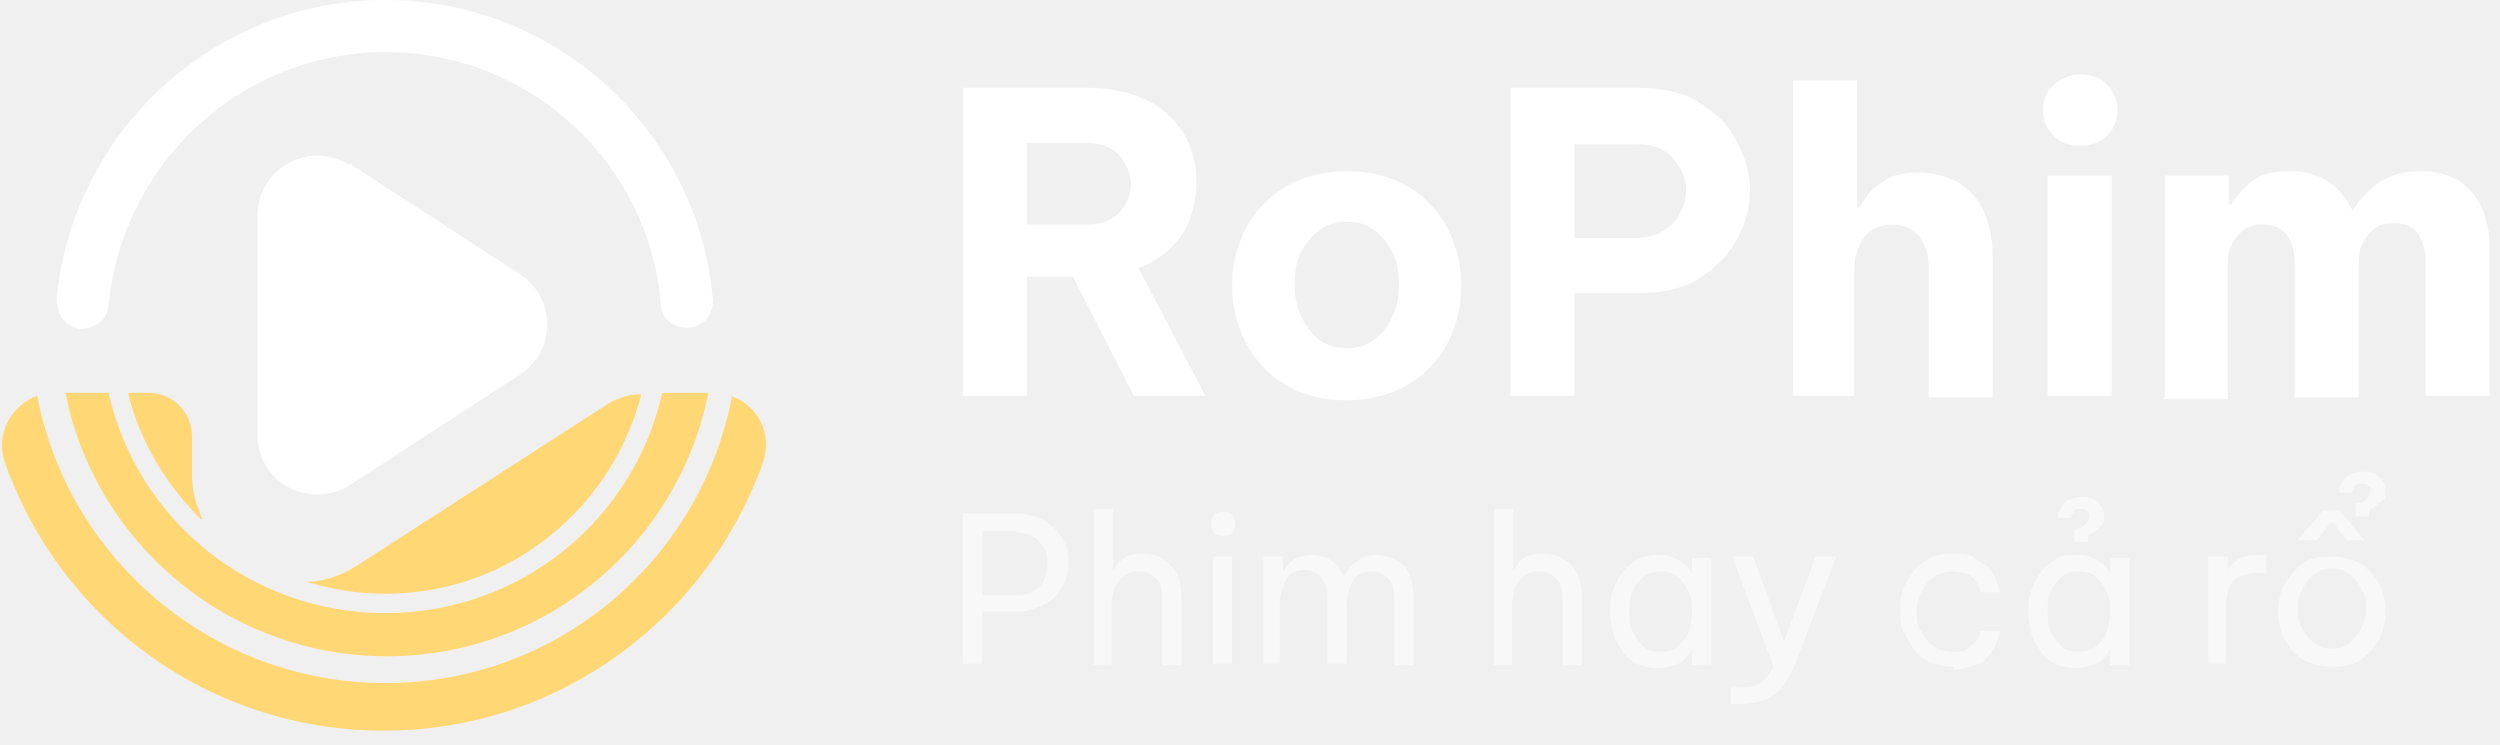
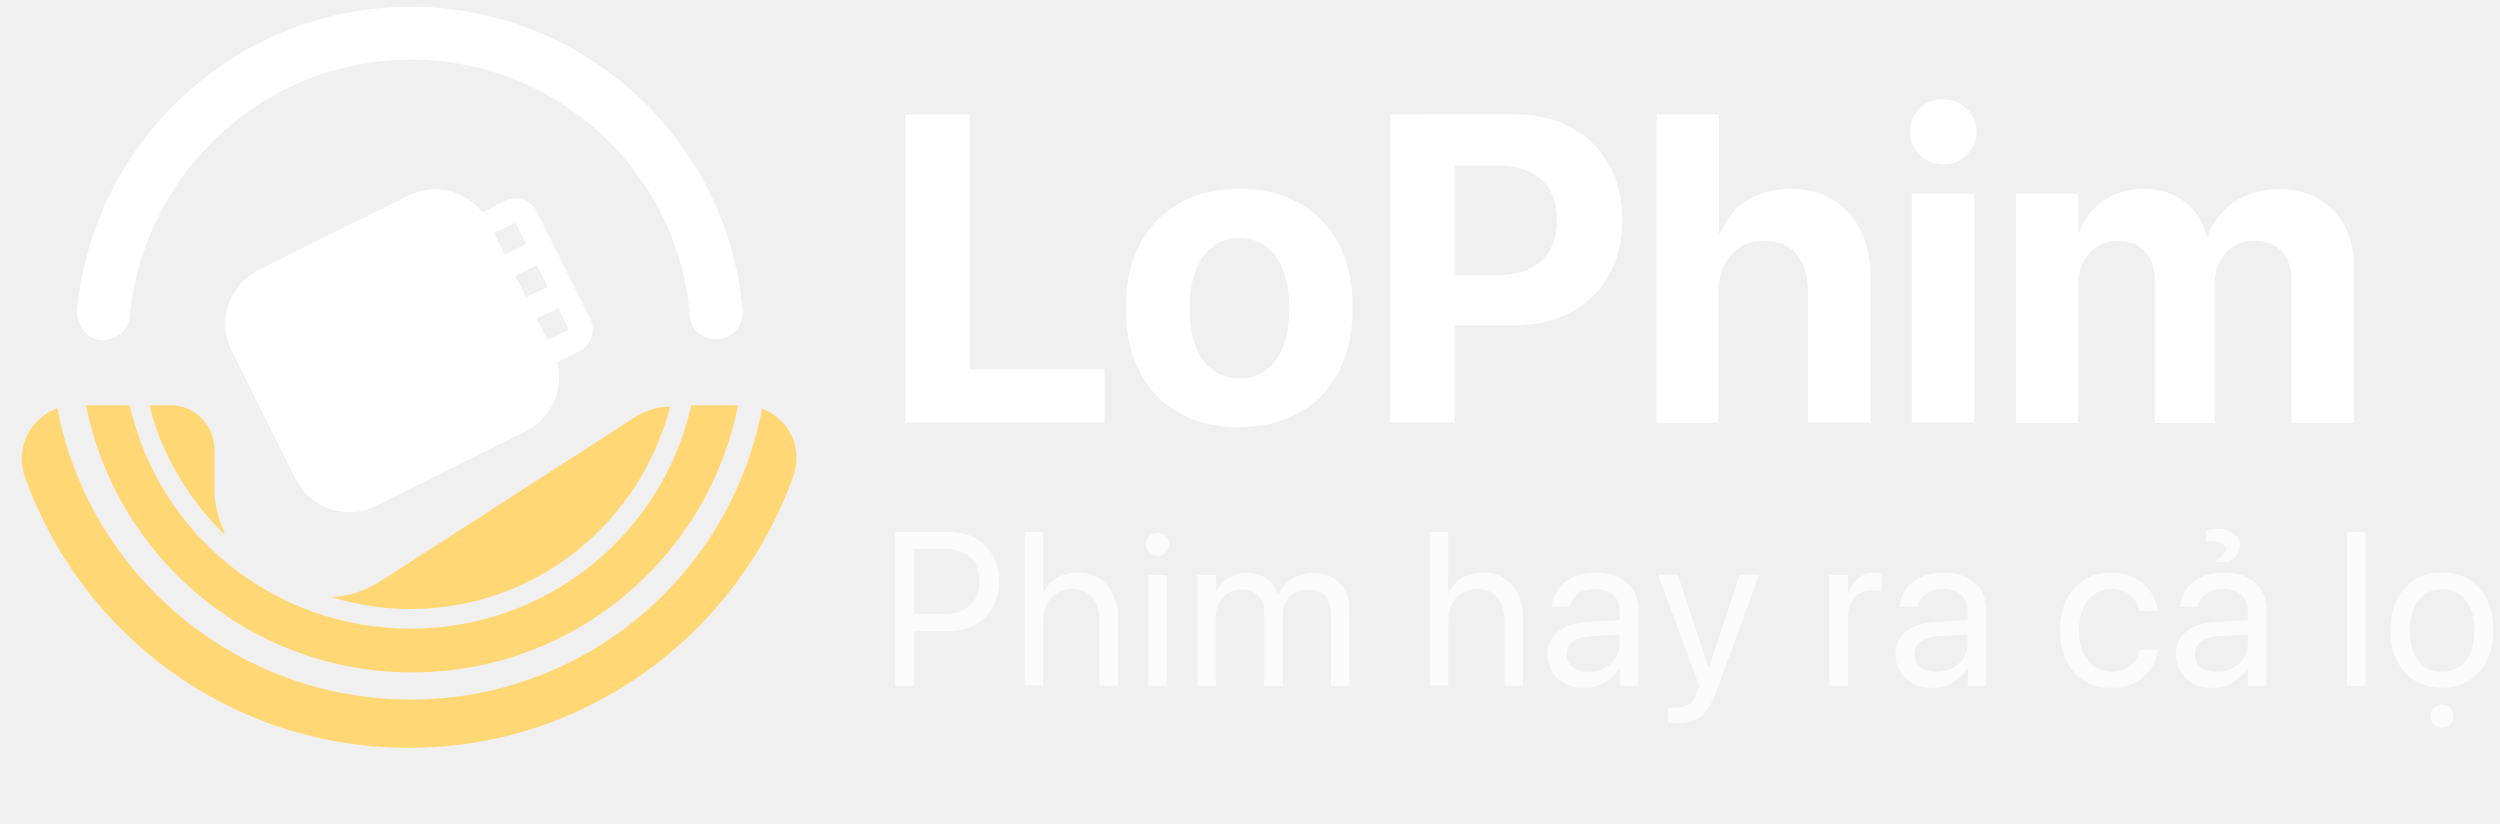
- <svg xmlns="http://www.w3.org/2000/svg" id="Layer_1" version="1.1" viewBox="0 0 168 50">
+ <svg xmlns="http://www.w3.org/2000/svg" id="Layer_1" data-name="Layer 1" width="165.64" height="54.57" viewBox="0 0 165.64 54.57">
  <defs>
    <style>
-       .st0 {
-         fill: none;
-       }
- 
-       .st1 {
+       .cls-1 {
        fill: #ffd875;
      }

-       .st2 {
+       .cls-2 {
        fill: #fff;
      }

-       .st3 {
-         opacity: .8;
-       }
- 
-       .st4 {
+       .cls-3 {
        opacity: .7;
      }
- 
-       .st5 {
-         display: none;
-         fill: #212121;
-         stroke: #000;
-         stroke-miterlimit: 10;
-       }
- 
-       .st6 {
-         clip-path: url(#clippath);
-       }
    </style>
-     <clipPath id="clippath">
-       <rect class="st0" width="167.6" height="50" />
-     </clipPath>
  </defs>
-   <rect class="st5" width="168" height="50" />
-   <g class="st6">
+   <g>
    <g>
-       <path class="st2" d="M64.7,26.6V5.9h8.4c1.5,0,2.8.3,3.9.8,1.1.5,1.9,1.3,2.5,2.2.6,1,.9,2.1.9,3.3s-.3,2.6-1,3.6c-.7,1-1.7,1.8-2.9,2.2l4.5,8.6h-4.8l-4.1-8h-3.1v8h-4.3ZM73,9.6h-4v5.5h4c1,0,1.7-.3,2.2-.8.5-.5.8-1.2.8-1.9s-.3-1.4-.8-2c-.5-.5-1.3-.8-2.2-.8h0Z" />
-       <path class="st2" d="M90.5,26.9c-1.7,0-3.1-.4-4.2-1.1-1.2-.7-2-1.7-2.6-2.8-.6-1.2-.9-2.4-.9-3.8s.3-2.6.9-3.8c.6-1.2,1.5-2.1,2.6-2.8,1.2-.7,2.6-1.1,4.2-1.1s3.1.4,4.2,1.1c1.2.7,2,1.7,2.6,2.8.6,1.2.9,2.4.9,3.8s-.3,2.6-.9,3.8-1.5,2.1-2.6,2.8c-1.2.7-2.6,1.1-4.2,1.1ZM90.5,23.4c.7,0,1.4-.2,1.9-.6.5-.4.9-.9,1.2-1.6.3-.6.4-1.3.4-2.1s-.1-1.5-.4-2.1c-.3-.6-.7-1.1-1.2-1.5-.5-.4-1.1-.6-1.9-.6s-1.4.2-1.9.6c-.5.4-.9.9-1.2,1.5-.3.6-.4,1.3-.4,2.1s.1,1.4.4,2.1c.3.6.7,1.2,1.2,1.6s1.2.6,1.9.6Z" />
-       <path class="st2" d="M101.5,26.6V5.9h8.5c1.7,0,3.1.3,4.2,1,1.1.7,2,1.5,2.5,2.6.6,1.1.9,2.2.9,3.3s-.3,2.3-.9,3.3c-.6,1.1-1.4,1.9-2.5,2.6-1.1.7-2.5,1-4.2,1h-4.2v6.9h-4.3ZM110,9.7h-4.2v6.3h4.2c.7,0,1.3-.2,1.8-.5.5-.3.9-.7,1.1-1.2.3-.5.4-1,.4-1.5s-.1-1-.4-1.5c-.3-.5-.6-.9-1.1-1.2-.5-.3-1.1-.4-1.8-.4Z" />
-       <path class="st2" d="M120.5,26.6V5.4h4.3v8.6h.1c.2-.3.4-.6.7-1,.3-.4.8-.7,1.3-1,.5-.3,1.3-.4,2.1-.4s2.1.3,2.8.8c.7.5,1.3,1.2,1.6,2,.3.8.5,1.7.5,2.6v9.7h-4.3v-8.9c0-.7-.2-1.3-.6-1.9-.4-.5-1-.8-1.8-.8s-1.1.2-1.5.4c-.4.3-.6.7-.8,1.1-.2.5-.3,1-.3,1.5v8.5h-4.3Z" />
-       <path class="st2" d="M139.8,9.8c-.7,0-1.4-.2-1.8-.7-.5-.5-.7-1-.7-1.7s.2-1.3.7-1.7,1.1-.7,1.8-.7,1.3.2,1.8.7c.5.5.7,1.1.7,1.7s-.2,1.2-.7,1.7c-.5.5-1.1.7-1.8.7ZM137.6,26.6v-14.8h4.3v14.8h-4.3Z" />
-       <path class="st2" d="M145.5,26.6v-14.8h4.3v2h.1c.3-.5.8-1.1,1.4-1.6.6-.5,1.5-.7,2.6-.7s2,.3,2.7.8c.7.5,1.2,1.2,1.5,1.9h0c.2-.4.6-.9,1-1.3.4-.4.9-.8,1.5-1,.6-.3,1.3-.4,2.1-.4s1.9.2,2.6.7c.7.5,1.2,1.1,1.5,1.8.3.8.5,1.6.5,2.4v10.2h-4.3v-9.1c0-.7-.2-1.3-.5-1.8-.4-.5-.9-.7-1.6-.7s-1,.1-1.4.4c-.3.3-.6.6-.8,1.1-.2.4-.2.9-.2,1.4v8.8h-4.3v-9.1c0-.7-.2-1.3-.5-1.8-.4-.5-.9-.7-1.6-.7s-1,.1-1.4.4c-.3.3-.6.6-.8,1.1-.2.4-.2.9-.2,1.4v8.8h-4.3,0Z" />
-       <g class="st4">
-         <g class="st3">
-           <path class="st2" d="M64.7,44.6v-10.1h3.6c.8,0,1.4.2,1.9.5.5.3.9.7,1.2,1.2.3.5.4,1,.4,1.6s-.1,1.1-.4,1.6c-.3.5-.6.9-1.2,1.2s-1.2.5-1.9.5h-2.3v3.5h-1.3ZM68.3,35.7h-2.3v4.3h2.3c.5,0,.9-.1,1.2-.3.3-.2.6-.5.7-.8s.2-.7.2-1,0-.7-.2-1-.4-.6-.7-.8-.7-.3-1.2-.3Z" />
-           <path class="st2" d="M73.5,44.6v-10.4h1.3v4.2h0c0-.1.2-.3.3-.5.2-.2.4-.4.6-.5s.6-.2,1.1-.2,1,.1,1.4.4.7.6.9,1,.3.9.3,1.4v4.7h-1.3v-4.6c0-.5-.1-.9-.4-1.2-.3-.3-.7-.5-1.2-.5s-.7.1-1,.3c-.3.2-.4.5-.6.8-.1.3-.2.7-.2,1.1v4.1h-1.3Z" />
-           <path class="st2" d="M82.2,36c-.2,0-.4,0-.6-.2-.2-.2-.2-.4-.2-.6s0-.4.2-.6c.2-.2.4-.2.6-.2s.4,0,.6.2c.2.2.2.4.2.6s0,.4-.2.6-.4.2-.6.2ZM81.5,44.6v-7.2h1.3v7.2h-1.3Z" />
-           <path class="st2" d="M84.9,44.6v-7.2h1.3v1.1h0c0-.1.2-.3.3-.5.2-.2.4-.4.6-.5.3-.1.6-.2,1-.2s1,.1,1.4.4c.4.3.6.6.8,1h0c.2-.4.5-.7.9-1,.4-.3.8-.4,1.4-.4s1.4.3,1.8.8c.4.5.6,1.2.6,2.1v4.5h-1.3v-4.5c0-.5-.1-1-.4-1.3-.3-.3-.6-.5-1.1-.5s-.8.1-1,.3c-.3.2-.4.5-.5.8-.1.3-.2.7-.2,1v4.1h-1.3v-4.5c0-.5-.1-1-.4-1.3-.3-.3-.6-.5-1.1-.5s-.8.1-1,.3-.4.5-.5.9c-.1.3-.2.7-.2,1v4.1h-1.3Z" />
-           <path class="st2" d="M100.4,44.6v-10.4h1.3v4.2h0c0-.1.2-.3.3-.5s.4-.4.6-.5.6-.2,1.1-.2,1,.1,1.4.4c.4.2.7.6.9,1,.2.4.3.9.3,1.4v4.7h-1.3v-4.6c0-.5-.1-.9-.4-1.2-.3-.3-.7-.5-1.2-.5s-.7.1-1,.3-.4.5-.6.8c-.1.3-.2.7-.2,1.1v4.1h-1.3Z" />
-           <path class="st2" d="M111.4,37.3c.5,0,.8,0,1.1.2.3.1.6.3.8.5.2.2.3.4.4.6h0v-1.1h1.3v7.2h-1.3v-1.1h0c-.1.2-.2.4-.4.6-.2.2-.4.4-.8.5-.3.1-.7.2-1.1.2s-1-.1-1.4-.3c-.4-.2-.8-.5-1-.9-.3-.4-.5-.8-.6-1.2-.1-.4-.2-.9-.2-1.4s0-.9.2-1.4.3-.8.6-1.2c.3-.4.6-.6,1-.9.4-.2.9-.3,1.4-.3ZM111.6,38.4c-.5,0-.9.1-1.2.4s-.6.6-.7,1c-.2.4-.2.8-.2,1.3s0,.9.2,1.3c.2.4.4.7.7,1s.7.4,1.2.4.9-.1,1.2-.4.6-.6.7-1,.2-.8.2-1.3,0-.9-.2-1.3c-.2-.4-.4-.7-.7-1s-.7-.4-1.2-.4Z" />
-           <path class="st2" d="M117.1,47.3c-.2,0-.5,0-.8,0v-1.1c.3,0,.5,0,.7,0,.5,0,1-.1,1.3-.3.3-.2.6-.6.9-1.1l-2.8-7.4h1.4l2.1,5.7,2.1-5.7h1.4l-2.8,7.3c-.4.9-.8,1.6-1.4,2-.6.4-1.3.6-2.1.6Z" />
-           <path class="st2" d="M131.3,44.8c-.6,0-1.1-.1-1.6-.3s-.8-.5-1.1-.9c-.3-.4-.5-.8-.7-1.2-.2-.4-.2-.9-.2-1.4s0-.9.2-1.4c.1-.4.4-.8.7-1.2s.7-.7,1.1-.9,1-.3,1.6-.3,1.1,0,1.4.3.7.4.9.6c.2.3.4.5.5.8s.2.6.3.9h-1.3c0-.3-.2-.5-.3-.7-.1-.2-.3-.4-.6-.5s-.6-.2-1-.2-.9.1-1.3.4-.6.6-.8,1c-.2.4-.3.8-.3,1.3s0,.9.3,1.3c.2.4.4.7.8,1s.8.4,1.3.4.8,0,1-.2.4-.3.6-.5.2-.4.3-.7h1.3c0,.3-.2.6-.3.9s-.3.5-.5.8c-.2.3-.5.5-.9.6s-.9.3-1.4.3Z" />
-           <path class="st2" d="M139.5,37.3c.5,0,.8,0,1.1.2.3.1.6.3.8.5.2.2.3.4.4.6h0v-1.1h1.3v7.2h-1.3v-1.1h0c-.1.2-.2.4-.4.6-.2.2-.4.4-.8.5-.3.1-.7.2-1.1.2s-1-.1-1.4-.3-.8-.5-1-.9c-.3-.4-.5-.8-.6-1.2-.1-.4-.2-.9-.2-1.4s0-.9.2-1.4.3-.8.6-1.2c.3-.4.6-.6,1-.9s.9-.3,1.4-.3ZM139.7,38.4c-.5,0-.9.1-1.2.4s-.6.6-.7,1c-.2.4-.2.8-.2,1.3s0,.9.2,1.3.4.7.7,1,.7.4,1.2.4.9-.1,1.2-.4.6-.6.7-1,.2-.8.2-1.3,0-.9-.2-1.3c-.2-.4-.4-.7-.7-1s-.7-.4-1.2-.4ZM139.4,36.4v-.4c0,0,0-.2,0-.3s.1-.2.2-.2h.2c.4-.3.6-.5.6-.8s0-.2-.1-.3-.2-.2-.5-.2-.3,0-.4.1c0,0-.1.2-.2.3,0,0,0,.2,0,.2h-.9c0-.2,0-.4.2-.7s.3-.4.5-.5c.2-.1.5-.2.9-.2s.9.1,1.1.4c.3.3.4.5.4.9s0,.5-.3.7c-.2.2-.5.4-.8.6h0v.4h-.9Z" />
-           <path class="st2" d="M148.4,44.6v-7.2h1.3v.9h0c.2-.3.4-.5.7-.7.3-.2.7-.3,1.3-.3s.4,0,.6,0v1.2c-.3,0-.5,0-.7,0-.6,0-1.1.2-1.5.5-.3.4-.5.9-.5,1.8v3.8h-1.3Z" />
-           <path class="st2" d="M156.7,44.8c-.8,0-1.4-.2-2-.5-.5-.4-.9-.8-1.2-1.4-.3-.6-.4-1.2-.4-1.8s.1-1.3.4-1.8.7-1,1.2-1.4c.5-.4,1.2-.5,2-.5s1.4.2,2,.5c.5.4.9.8,1.2,1.4s.4,1.2.4,1.8-.1,1.2-.4,1.8c-.3.6-.7,1-1.2,1.4-.5.4-1.2.5-2,.5ZM156.7,43.6c.5,0,.9-.1,1.2-.4.3-.3.6-.6.8-1,.2-.4.3-.8.3-1.3s0-.9-.3-1.3c-.2-.4-.4-.7-.8-1-.3-.3-.7-.4-1.2-.4s-.9.1-1.2.4c-.3.2-.6.6-.8,1-.2.4-.3.8-.3,1.3s0,.9.3,1.3c.2.4.4.7.8,1s.7.4,1.2.4ZM154.4,36.3l1.7-2h1.1l1.7,2h-1.2l-1-1.3-1,1.3h-1.2ZM158.3,34.7v-.4c0,0,0-.2,0-.3s.1-.2.2-.2h.2c.4-.3.6-.5.6-.8s0-.2-.1-.3-.2-.2-.5-.2-.3,0-.4.1c0,0-.1.2-.2.3s0,.2,0,.2h-.9c0-.2,0-.4.2-.7.1-.2.3-.4.5-.5.2-.1.5-.2.9-.2s.9.1,1.1.4c.3.3.4.5.4.9s0,.5-.3.7c-.2.2-.5.4-.8.6h0v.4h-.9Z" />
-         </g>
-       </g>
-       <path class="st2" d="M23.5,11.1c-2.7-1.7-6.2.2-6.2,3.4v14.7c0,3.2,3.5,5.1,6.2,3.4l11.4-7.4c2.5-1.6,2.5-5.2,0-6.8l-11.4-7.4h0Z" />
-       <path class="st1" d="M49.2,26.6c-2.1,11-11.7,19.3-23.3,19.3S4.6,37.6,2.5,26.6c-1.7.6-2.8,2.5-2.2,4.4,3.7,10.6,13.7,18.1,25.5,18.1s21.8-7.6,25.5-18.1c.6-1.9-.4-3.8-2.2-4.4h0Z" />
-       <path class="st1" d="M13.6,34.9c-.4-.9-.7-1.9-.7-3v-2.6c0-1.6-1.3-2.9-2.9-2.9h-1.4c.8,3.3,2.6,6.2,4.9,8.5Z" />
-       <path class="st1" d="M44.5,26.4c-1.9,8.5-9.5,14.8-18.6,14.8s-16.7-6.3-18.6-14.8h-2.9c2,10.1,10.9,17.7,21.6,17.7s19.6-7.6,21.6-17.7h-2.9Z" />
-       <path class="st1" d="M43,26.5c-.8,0-1.7.3-2.4.8l-16.6,10.7c-1.1.7-2.3,1.1-3.4,1.1,1.7.5,3.4.8,5.3.8,8.3,0,15.2-5.7,17.2-13.4Z" />
-       <path class="st2" d="M47.9,20.1C46.9,8.8,37.4,0,25.9,0S4.9,8.8,3.8,20.1c0,1,.6,1.9,1.6,2,1,0,1.8-.6,1.9-1.6C8.2,11,16.2,3.5,25.9,3.5s17.7,7.4,18.5,16.9c0,1,.9,1.7,1.9,1.6,1,0,1.7-1,1.6-2h0Z" />
+       <path class="cls-2" d="M59.99,28V7.58h4.27v16.89h8.93v3.52h-13.2Z" />
+       <path class="cls-2" d="M82.12,28.31c-1.54,0-2.87-.31-3.99-.94-1.12-.63-1.99-1.53-2.61-2.72-.62-1.18-.93-2.6-.93-4.24v-.03c0-1.63.31-3.04.94-4.21.63-1.17,1.5-2.08,2.62-2.71s2.44-.95,3.95-.95,2.84.31,3.97.94c1.13.63,2,1.53,2.62,2.7.62,1.17.93,2.58.93,4.22v.03c0,1.65-.31,3.07-.93,4.24-.62,1.18-1.49,2.08-2.61,2.71-1.12.63-2.45.94-3.98.94ZM82.14,25.07c.67,0,1.25-.18,1.74-.54.49-.36.87-.89,1.14-1.58.27-.69.4-1.54.4-2.53v-.03c0-.97-.14-1.8-.41-2.5-.27-.69-.66-1.22-1.15-1.58s-1.08-.54-1.75-.54-1.24.18-1.73.55c-.5.37-.88.9-1.15,1.58-.27.69-.41,1.52-.41,2.49v.03c0,.99.13,1.83.4,2.53s.65,1.22,1.15,1.58,1.09.54,1.77.54Z" />
+       <path class="cls-2" d="M92.11,28V7.58h4.27v20.42h-4.27ZM94.26,21.57v-3.35h5.01c1.23,0,2.18-.31,2.86-.94.68-.63,1.02-1.52,1.02-2.67v-.03c0-1.17-.34-2.06-1.02-2.68-.68-.62-1.63-.93-2.86-.93h-5.01v-3.4h6.06c1.43,0,2.69.29,3.76.87,1.08.58,1.91,1.39,2.51,2.44.6,1.05.9,2.27.9,3.68v.03c0,1.4-.3,2.62-.9,3.66-.6,1.05-1.44,1.86-2.51,2.44-1.08.58-2.33.87-3.76.87h-6.06Z" />
+       <path class="cls-2" d="M109.76,28V7.58h4.13v7.87h.08c.4-.94.99-1.67,1.78-2.17.79-.5,1.75-.76,2.88-.76s2.05.24,2.84.73c.79.49,1.4,1.17,1.83,2.06.43.89.64,1.94.64,3.17v9.52h-4.15v-8.67c0-1.06-.25-1.88-.75-2.48s-1.22-.9-2.17-.9c-.6,0-1.13.14-1.58.43-.45.29-.8.68-1.05,1.19s-.38,1.09-.38,1.75v8.69h-4.13Z" />
+       <path class="cls-2" d="M128.75,10.89c-.62,0-1.15-.21-1.58-.64-.43-.43-.64-.94-.64-1.52s.21-1.1.64-1.52c.43-.42.96-.63,1.58-.63s1.15.21,1.57.63c.42.42.64.93.64,1.52s-.21,1.09-.64,1.52c-.42.43-.95.64-1.57.64ZM126.67,28v-15.17h4.15v15.17h-4.15Z" />
+       <path class="cls-2" d="M133.57,28v-15.17h4.13v2.55h.08c.31-.87.84-1.56,1.59-2.08.75-.52,1.63-.78,2.65-.78.71,0,1.34.12,1.91.37.56.25,1.04.6,1.44,1.06.39.46.67,1.03.83,1.7h.08c.23-.64.57-1.2,1.03-1.66.46-.47,1-.83,1.63-1.08.63-.25,1.31-.38,2.06-.38.99,0,1.86.21,2.6.64.74.42,1.32,1.02,1.74,1.78.41.76.62,1.66.62,2.69v10.37h-4.13v-9.32c0-.59-.1-1.09-.29-1.49-.19-.4-.47-.71-.84-.92-.36-.21-.81-.32-1.35-.32s-.97.12-1.37.36c-.39.24-.7.57-.91,1-.22.42-.33.92-.33,1.49v9.21h-3.97v-9.45c0-.55-.1-1.01-.3-1.4-.2-.39-.48-.68-.84-.89-.36-.21-.8-.31-1.31-.31s-.98.12-1.37.38c-.4.25-.71.59-.93,1.03-.22.43-.33.93-.33,1.5v9.15h-4.13Z" />
+     </g>
+     <g class="cls-3">
+       <path class="cls-2" d="M59.29,45.44v-10.2h1.27v10.2h-1.27ZM59.92,41.8v-1.13h2.67c.73,0,1.3-.19,1.7-.57.4-.38.6-.9.6-1.57h0c0-.69-.2-1.21-.6-1.59-.4-.38-.97-.57-1.7-.57h-2.67v-1.13h3c.64,0,1.21.14,1.7.41.49.27.88.66,1.16,1.15.28.49.42,1.06.42,1.7h0c0,.66-.14,1.23-.42,1.73-.28.5-.67.88-1.16,1.16-.49.28-1.06.42-1.7.42h-3Z" />
+       <path class="cls-2" d="M67.89,45.44v-10.2h1.23v4.02h.03c.2-.42.49-.74.88-.97.39-.23.86-.35,1.41-.35s.98.13,1.38.38c.39.25.7.6.92,1.05s.33.97.33,1.56v4.5h-1.23v-4.29c0-.66-.16-1.18-.48-1.56-.32-.37-.77-.56-1.34-.56-.38,0-.71.09-.99.27-.29.18-.51.43-.67.74s-.24.68-.24,1.1v4.29h-1.23Z" />
+       <path class="cls-2" d="M76.69,36.84c-.21,0-.39-.08-.54-.23-.15-.15-.23-.33-.23-.54s.08-.4.23-.55.33-.22.54-.22.4.07.55.22.22.33.22.55-.07.39-.22.54c-.15.15-.33.23-.55.23ZM76.07,45.44v-7.35h1.23v7.35h-1.23Z" />
+       <path class="cls-2" d="M79.34,45.44v-7.35h1.23v1.08h.03c.16-.36.42-.66.78-.88s.77-.34,1.24-.34c.33,0,.64.06.91.17.27.11.51.27.7.48.2.21.35.46.45.77h.03c.14-.3.32-.55.55-.76.23-.21.49-.37.79-.48.3-.11.62-.17.96-.17.49,0,.91.1,1.27.3s.64.48.83.84c.2.36.3.79.3,1.28v5.08h-1.23v-4.79c0-.34-.06-.63-.18-.87-.12-.24-.29-.42-.52-.55-.23-.13-.5-.19-.83-.19s-.61.07-.86.22-.45.35-.59.62-.21.56-.21.89v4.67h-1.23v-4.93c0-.3-.06-.56-.19-.78-.12-.22-.3-.39-.52-.52-.22-.12-.49-.18-.8-.18-.33,0-.61.08-.87.24-.25.16-.45.37-.6.64-.15.27-.22.58-.22.92v4.61h-1.23Z" />
+       <path class="cls-2" d="M94.73,45.44v-10.2h1.23v4.02h.03c.2-.42.49-.74.88-.97.39-.23.86-.35,1.41-.35s.98.13,1.38.38c.39.25.7.6.92,1.05s.33.97.33,1.56v4.5h-1.23v-4.29c0-.66-.16-1.18-.48-1.56-.32-.37-.77-.56-1.34-.56-.38,0-.71.09-.99.27-.29.18-.51.43-.67.74-.16.32-.24.68-.24,1.1v4.29h-1.23Z" />
+       <path class="cls-2" d="M104.99,45.58c-.49,0-.91-.09-1.28-.28-.37-.18-.65-.44-.86-.78s-.31-.72-.31-1.17h0c0-.43.11-.8.32-1.1.21-.31.51-.55.91-.73.4-.18.88-.29,1.44-.32l2.72-.16v.96l-2.58.16c-.49.03-.87.15-1.14.35-.27.21-.41.48-.41.83h0c0,.37.13.65.4.86.27.21.62.31,1.06.31.39,0,.73-.08,1.04-.24.31-.16.55-.39.74-.67.18-.28.27-.6.27-.95v-2.17c0-.45-.14-.8-.42-1.06-.28-.26-.68-.39-1.19-.39-.47,0-.85.1-1.14.31s-.47.47-.54.8v.06h-1.2v-.08c.04-.41.18-.77.42-1.1.24-.33.57-.59.99-.79.42-.2.92-.29,1.49-.29s1.08.1,1.5.3.75.48.98.84c.23.36.35.79.35,1.28v5.08h-1.23v-1.2h-.03c-.14.27-.33.5-.57.7s-.5.36-.8.47c-.29.11-.61.17-.94.17Z" />
+       <path class="cls-2" d="M111.18,47.92c-.12,0-.24,0-.36-.02s-.22-.02-.3-.04v-1c.05,0,.11.02.18.03.07,0,.14.01.22.01.39,0,.7-.07.94-.21s.42-.41.57-.83l.15-.42-2.73-7.36h1.32l2.12,6.41-.26-.28h.37l-.26.28,2.13-6.41h1.29l-2.87,7.81c-.17.47-.37.85-.59,1.15s-.48.52-.79.66-.68.21-1.12.21Z" />
+       <path class="cls-2" d="M121.21,45.44v-7.35h1.23v1.24h.03c.12-.42.33-.76.64-1.01s.66-.38,1.07-.38c.11,0,.21,0,.29.02s.15.02.2.03v1.2s-.13-.04-.25-.05c-.12-.01-.26-.02-.41-.02-.32,0-.59.07-.83.21-.24.14-.42.35-.55.61s-.19.59-.19.96v4.54h-1.23Z" />
+       <path class="cls-2" d="M128.04,45.58c-.49,0-.91-.09-1.28-.28-.37-.18-.65-.44-.86-.78s-.31-.72-.31-1.17h0c0-.43.11-.8.32-1.1.21-.31.51-.55.91-.73.4-.18.88-.29,1.44-.32l2.72-.16v.96l-2.58.16c-.49.03-.87.15-1.14.35-.27.21-.41.48-.41.83h0c0,.37.13.65.4.86.27.21.62.31,1.06.31.39,0,.73-.08,1.04-.24.31-.16.55-.39.74-.67.18-.28.27-.6.27-.95v-2.17c0-.45-.14-.8-.42-1.06-.28-.26-.68-.39-1.19-.39-.47,0-.85.1-1.14.31s-.47.47-.54.8v.06h-1.2v-.08c.04-.41.18-.77.42-1.1.24-.33.57-.59.99-.79.42-.2.92-.29,1.49-.29s1.08.1,1.5.3.75.48.98.84c.23.36.35.79.35,1.28v5.08h-1.23v-1.2h-.03c-.14.27-.33.5-.57.7s-.5.36-.79.47c-.29.11-.61.17-.94.17Z" />
+       <path class="cls-2" d="M139.9,45.58c-.69,0-1.29-.16-1.81-.47s-.91-.76-1.18-1.33c-.28-.57-.42-1.25-.42-2.03h0c0-.78.14-1.45.42-2.02.28-.57.68-1.01,1.19-1.32s1.1-.47,1.78-.47c.61,0,1.14.12,1.58.36s.78.55,1.04.92c.25.38.4.78.46,1.2v.06s-1.2,0-1.2,0v-.06c-.1-.37-.3-.69-.6-.97-.3-.28-.73-.42-1.27-.42-.42,0-.8.11-1.12.34-.32.22-.57.54-.75.95-.18.41-.27.89-.27,1.45h0c0,.58.09,1.07.27,1.47s.43.72.76.93c.32.22.7.33,1.12.33.5,0,.91-.13,1.23-.39s.52-.59.63-1v-.06h1.22v.05c-.07.47-.24.89-.52,1.26-.28.37-.63.67-1.07.89-.44.22-.93.33-1.49.33Z" />
+       <path class="cls-2" d="M146.62,45.58c-.49,0-.91-.09-1.28-.28-.37-.18-.65-.44-.86-.78s-.31-.72-.31-1.17h0c0-.43.11-.8.31-1.1.21-.31.51-.55.91-.73.4-.18.88-.29,1.44-.32l2.72-.16v.96l-2.58.16c-.49.03-.87.15-1.14.35-.27.21-.41.48-.41.83h0c0,.37.13.65.4.86.27.21.62.31,1.06.31.39,0,.73-.08,1.04-.24.31-.16.55-.39.74-.67.18-.28.27-.6.27-.95v-2.17c0-.45-.14-.8-.42-1.06s-.68-.39-1.19-.39c-.47,0-.85.1-1.14.31-.29.21-.47.47-.54.8v.06h-1.2v-.08c.04-.41.18-.77.42-1.1.24-.33.57-.59.99-.79.42-.2.92-.29,1.49-.29s1.08.1,1.5.3.75.48.98.84c.23.36.35.79.35,1.28v5.08h-1.23v-1.2h-.03c-.14.27-.33.5-.57.7-.24.2-.5.36-.8.47-.29.11-.61.17-.94.17ZM146.77,37.25v-.02c.23-.17.4-.32.52-.47s.18-.29.18-.41c0-.16-.09-.28-.26-.37-.17-.09-.38-.13-.62-.13-.11,0-.2,0-.27.01-.07,0-.13.02-.17.03v-.73c.08-.03.2-.06.33-.09.14-.03.29-.04.46-.04.38,0,.72.1,1.02.3.3.2.45.47.45.81,0,.21-.06.4-.18.59-.12.18-.3.36-.56.52h-.91Z" />
+       <path class="cls-2" d="M155.5,45.44v-10.2h1.23v10.2h-1.23Z" />
+       <path class="cls-2" d="M161.8,45.58c-.68,0-1.27-.16-1.79-.47s-.91-.75-1.2-1.33c-.29-.57-.43-1.25-.43-2.03h0c0-.8.14-1.47.43-2.04.29-.57.68-1.01,1.2-1.32.51-.31,1.1-.46,1.78-.46s1.27.15,1.79.46c.51.31.91.75,1.19,1.32.29.57.43,1.24.43,2.03h0c0,.8-.14,1.47-.43,2.04s-.68,1.01-1.19,1.32c-.51.31-1.1.47-1.78.47ZM161.81,44.5c.43,0,.81-.11,1.13-.32.32-.21.57-.53.74-.93.18-.41.27-.9.27-1.47h0c0-.59-.09-1.08-.27-1.48s-.43-.71-.75-.93c-.32-.21-.7-.32-1.13-.32s-.8.11-1.12.32c-.32.21-.57.52-.75.93-.18.4-.27.89-.27,1.47h0c0,.59.09,1.08.27,1.49.18.41.43.72.75.93.32.21.7.32,1.14.32ZM161.8,48.23c-.21,0-.39-.08-.54-.23-.15-.15-.23-.33-.23-.54s.08-.4.23-.55c.15-.15.33-.22.54-.22s.4.07.55.22.22.33.22.55-.07.39-.22.54c-.15.15-.33.23-.55.23Z" />
    </g>
  </g>
+   <g>
+     <path class="cls-1" d="M50.5,27.05c-2.1,11-11.7,19.3-23.3,19.3S5.9,38.05,3.8,27.05c-1.7.6-2.8,2.5-2.2,4.4,3.7,10.6,13.7,18.1,25.5,18.1s21.8-7.6,25.5-18.1c.6-1.9-.4-3.8-2.2-4.4h.1Z" />
+     <path class="cls-1" d="M14.9,35.35c-.4-.9-.7-1.9-.7-3v-2.6c0-1.6-1.3-2.9-2.9-2.9h-1.4c.8,3.3,2.6,6.2,4.9,8.5h.1Z" />
+     <path class="cls-1" d="M45.8,26.85c-1.9,8.5-9.5,14.8-18.6,14.8s-16.7-6.3-18.6-14.8h-2.9c2,10.1,10.9,17.7,21.6,17.7s19.6-7.6,21.6-17.7h-3.1Z" />
+     <path class="cls-1" d="M44.3,26.95c-.8,0-1.7.3-2.4.8l-16.6,10.7c-1.1.7-2.3,1.1-3.4,1.1,1.7.5,3.4.8,5.3.8,8.3,0,15.2-5.7,17.2-13.4h-.1Z" />
+     <path class="cls-2" d="M49.2,20.55C48.2,9.25,38.7.45,27.2.45S6.2,9.25,5.1,20.55c0,1,.6,1.9,1.6,2,1,0,1.8-.6,1.9-1.6C9.5,11.45,17.5,3.95,27.2,3.95s17.7,7.4,18.5,16.9c0,1,.9,1.7,1.9,1.6,1,0,1.7-1,1.6-2h0v.1Z" />
+     <path class="cls-2" d="M36.91,24l1.49-.74c.78-.39,1.1-1.34.71-2.13l-3.54-7.1c-.39-.78-1.34-1.1-2.13-.71l-1.49.74c-1.16-1.48-3.21-1.94-4.89-1.11l-9.94,4.95c-1.96.98-2.76,3.36-1.78,5.32l4.25,8.52c.98,1.96,3.36,2.76,5.32,1.78l9.94-4.95c1.68-.84,2.55-2.75,2.06-4.57M34.15,18.28l1.42-.71.71,1.42-1.42.71-.71-1.42ZM36.27,22.54l-.71-1.42,1.42-.71.71,1.42-1.42.71ZM34.86,16.16l-1.42.71-.71-1.42,1.42-.71.71,1.42Z" />
+   </g>
</svg>
